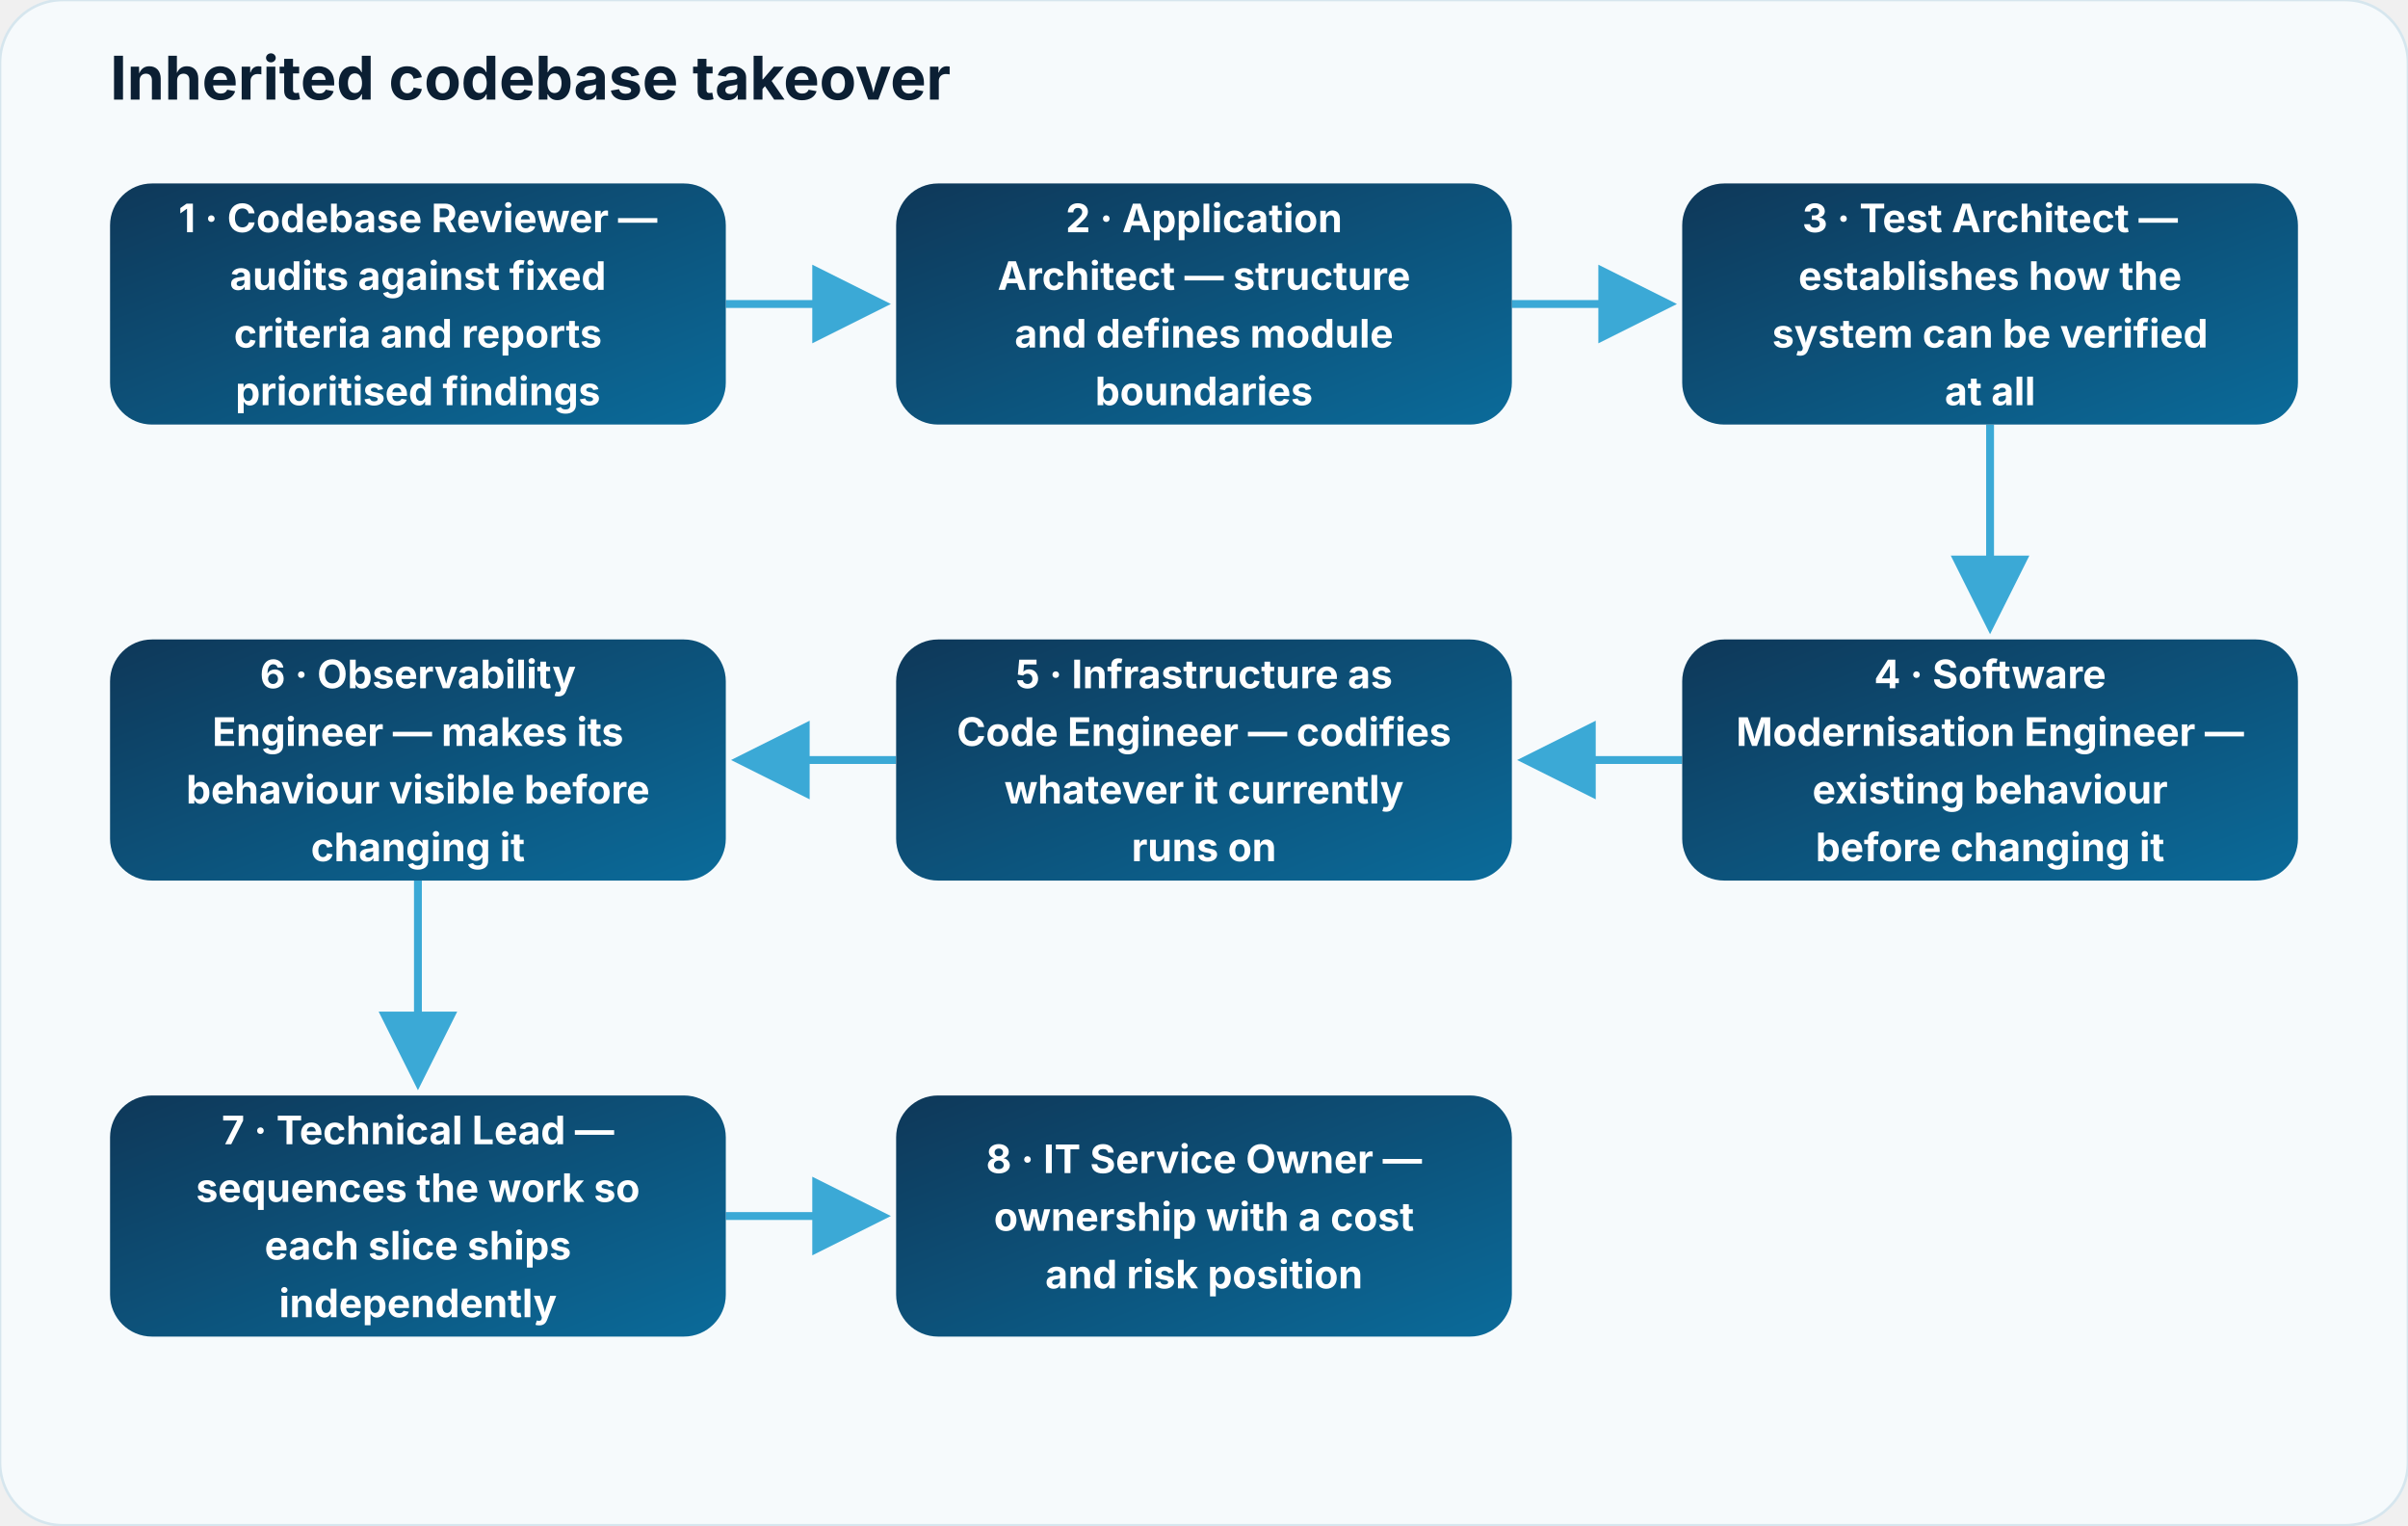
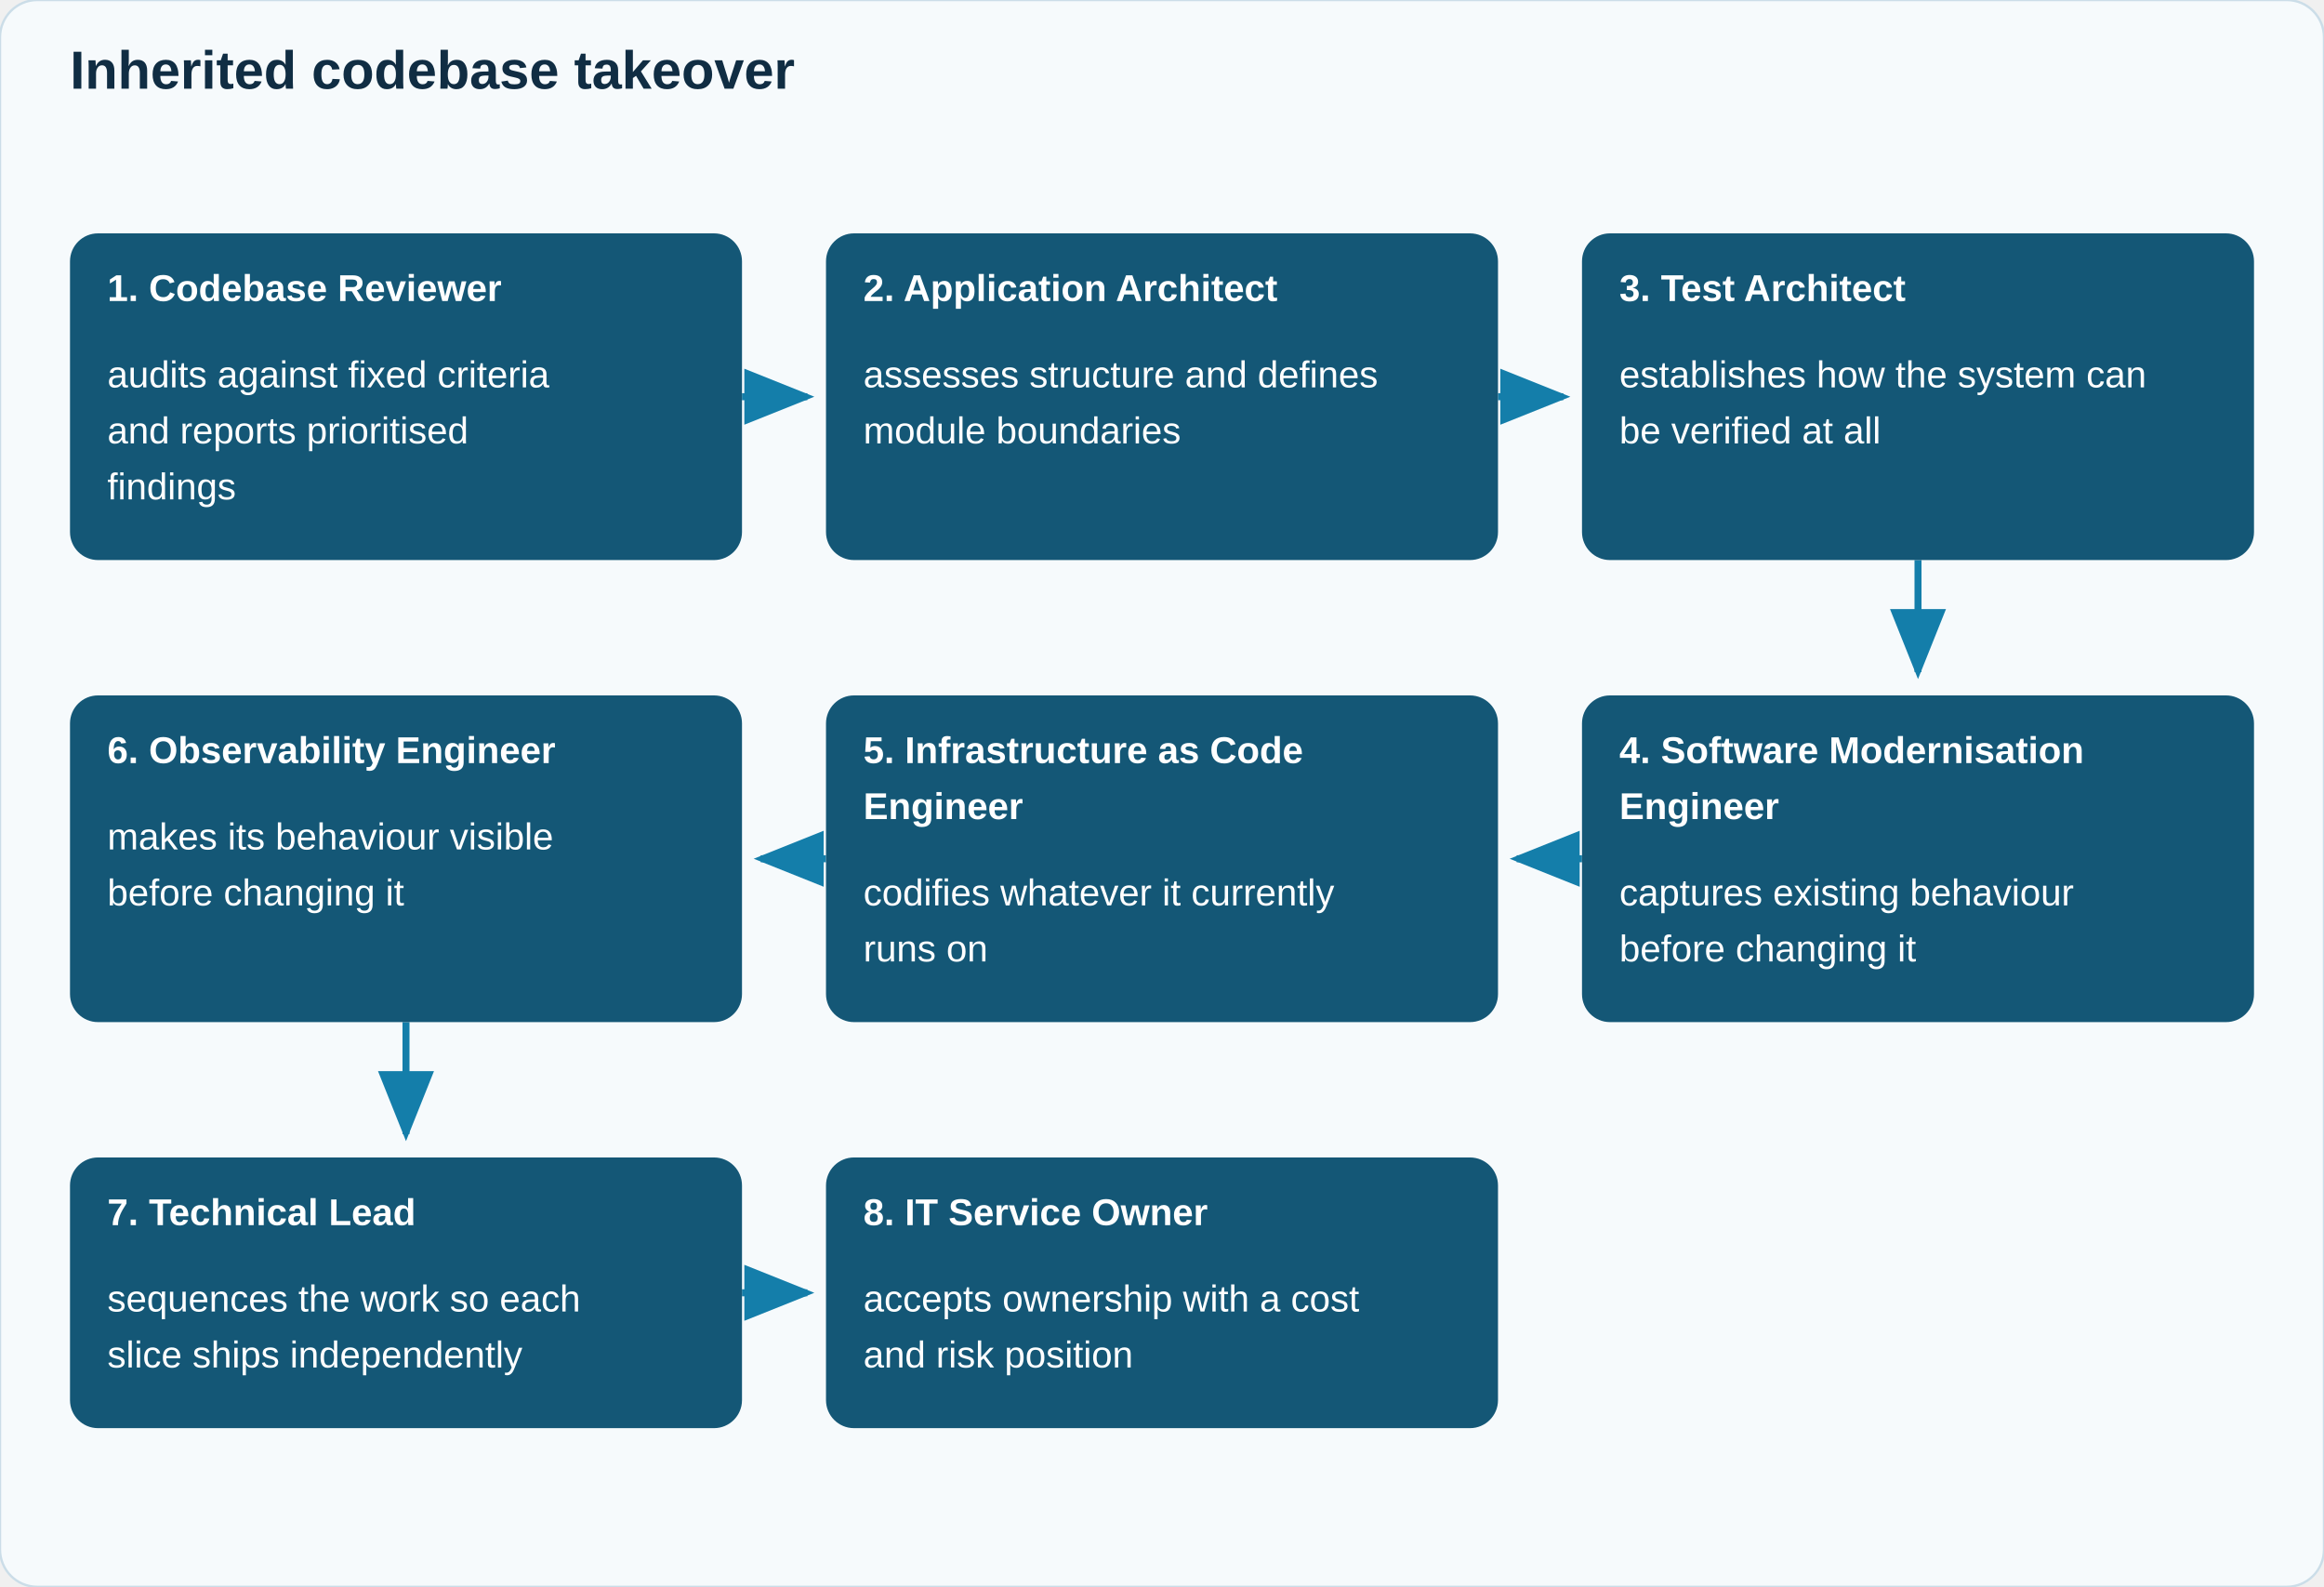
- <svg xmlns="http://www.w3.org/2000/svg" viewBox="0 0 919 582" role="img" aria-labelledby="t d">
+ <svg xmlns="http://www.w3.org/2000/svg" class="ai-inline-diagram-svg" viewBox="0 0 996 680" role="img" aria-labelledby="workflow-codebase-takeover-title workflow-codebase-takeover-description">
  <defs>
-     <linearGradient id="g" x1="0" y1="0" x2="1" y2="1">
-       <stop offset="0" stop-color="#0e3859" />
-       <stop offset="1" stop-color="#0b6b9a" />
-     </linearGradient>
-     <marker id="a" markerWidth="10" markerHeight="10" refX="8" refY="5" orient="auto">
-       <path d="M0,0 L10,5 L0,10 z" fill="#3ba9d6" />
+     <marker id="workflow-codebase-takeover-arrow" markerWidth="10" markerHeight="8" refX="9" refY="4" orient="auto">
+       <path d="M0,0 L10,4 L0,8 z" fill="#147eaa" />
    </marker>
  </defs>
-   <rect width="100%" height="100%" rx="24" fill="#f6fafc" stroke="#d6e6ee" />
-   <text x="42" y="38" font-family="Inter,Arial,sans-serif" font-size="23" font-weight="700" fill="#0b1f33">Inherited codebase takeover</text>
-   <path d="M 277 116.0 L 334 116.0" fill="none" stroke="#3ba9d6" stroke-width="3" marker-end="url(#a)" />
-   <path d="M 577 116.0 L 634 116.0" fill="none" stroke="#3ba9d6" stroke-width="3" marker-end="url(#a)" />
-   <path d="M 759.5 162 L 759.5 192 L 759.5 192 L 759.5 236" fill="none" stroke="#3ba9d6" stroke-width="3" marker-end="url(#a)" />
-   <path d="M 642 290.0 L 585 290.0" fill="none" stroke="#3ba9d6" stroke-width="3" marker-end="url(#a)" />
-   <path d="M 342 290.0 L 285 290.0" fill="none" stroke="#3ba9d6" stroke-width="3" marker-end="url(#a)" />
-   <path d="M 159.5 336 L 159.5 366 L 159.5 366 L 159.5 410" fill="none" stroke="#3ba9d6" stroke-width="3" marker-end="url(#a)" />
-   <path d="M 277 464.0 L 334 464.0" fill="none" stroke="#3ba9d6" stroke-width="3" marker-end="url(#a)" />
-   <rect x="42" y="70" width="235" height="92" rx="16" fill="url(#g)" />
-   <text x="159.5" y="83.0" text-anchor="middle" dominant-baseline="middle" font-family="Inter,Arial,sans-serif" font-size="15" font-weight="650" fill="#fff">1 · Codebase Reviewer —</text>
-   <text x="159.5" y="105.0" text-anchor="middle" dominant-baseline="middle" font-family="Inter,Arial,sans-serif" font-size="15" font-weight="650" fill="#fff">audits against fixed</text>
-   <text x="159.5" y="127.0" text-anchor="middle" dominant-baseline="middle" font-family="Inter,Arial,sans-serif" font-size="15" font-weight="650" fill="#fff">criteria and reports</text>
-   <text x="159.5" y="149.0" text-anchor="middle" dominant-baseline="middle" font-family="Inter,Arial,sans-serif" font-size="15" font-weight="650" fill="#fff">prioritised findings</text>
-   <rect x="342" y="70" width="235" height="92" rx="16" fill="url(#g)" />
-   <text x="459.5" y="83.0" text-anchor="middle" dominant-baseline="middle" font-family="Inter,Arial,sans-serif" font-size="15" font-weight="650" fill="#fff">2 · Application</text>
-   <text x="459.5" y="105.0" text-anchor="middle" dominant-baseline="middle" font-family="Inter,Arial,sans-serif" font-size="15" font-weight="650" fill="#fff">Architect — structure</text>
-   <text x="459.5" y="127.0" text-anchor="middle" dominant-baseline="middle" font-family="Inter,Arial,sans-serif" font-size="15" font-weight="650" fill="#fff">and defines module</text>
-   <text x="459.5" y="149.0" text-anchor="middle" dominant-baseline="middle" font-family="Inter,Arial,sans-serif" font-size="15" font-weight="650" fill="#fff">boundaries</text>
-   <rect x="642" y="70" width="235" height="92" rx="16" fill="url(#g)" />
-   <text x="759.5" y="83.0" text-anchor="middle" dominant-baseline="middle" font-family="Inter,Arial,sans-serif" font-size="15" font-weight="650" fill="#fff">3 · Test Architect —</text>
-   <text x="759.5" y="105.0" text-anchor="middle" dominant-baseline="middle" font-family="Inter,Arial,sans-serif" font-size="15" font-weight="650" fill="#fff">establishes how the</text>
-   <text x="759.5" y="127.0" text-anchor="middle" dominant-baseline="middle" font-family="Inter,Arial,sans-serif" font-size="15" font-weight="650" fill="#fff">system can be verified</text>
-   <text x="759.5" y="149.0" text-anchor="middle" dominant-baseline="middle" font-family="Inter,Arial,sans-serif" font-size="15" font-weight="650" fill="#fff">at all</text>
-   <rect x="642" y="244" width="235" height="92" rx="16" fill="url(#g)" />
-   <text x="759.5" y="257.0" text-anchor="middle" dominant-baseline="middle" font-family="Inter,Arial,sans-serif" font-size="15" font-weight="650" fill="#fff">4 · Software</text>
-   <text x="759.5" y="279.0" text-anchor="middle" dominant-baseline="middle" font-family="Inter,Arial,sans-serif" font-size="15" font-weight="650" fill="#fff">Modernisation Engineer —</text>
-   <text x="759.5" y="301.0" text-anchor="middle" dominant-baseline="middle" font-family="Inter,Arial,sans-serif" font-size="15" font-weight="650" fill="#fff">existing behaviour</text>
-   <text x="759.5" y="323.0" text-anchor="middle" dominant-baseline="middle" font-family="Inter,Arial,sans-serif" font-size="15" font-weight="650" fill="#fff">before changing it</text>
-   <rect x="342" y="244" width="235" height="92" rx="16" fill="url(#g)" />
-   <text x="459.5" y="257.0" text-anchor="middle" dominant-baseline="middle" font-family="Inter,Arial,sans-serif" font-size="15" font-weight="650" fill="#fff">5 · Infrastructure as</text>
-   <text x="459.5" y="279.0" text-anchor="middle" dominant-baseline="middle" font-family="Inter,Arial,sans-serif" font-size="15" font-weight="650" fill="#fff">Code Engineer — codifies</text>
-   <text x="459.5" y="301.0" text-anchor="middle" dominant-baseline="middle" font-family="Inter,Arial,sans-serif" font-size="15" font-weight="650" fill="#fff">whatever it currently</text>
-   <text x="459.5" y="323.0" text-anchor="middle" dominant-baseline="middle" font-family="Inter,Arial,sans-serif" font-size="15" font-weight="650" fill="#fff">runs on</text>
-   <rect x="42" y="244" width="235" height="92" rx="16" fill="url(#g)" />
-   <text x="159.5" y="257.0" text-anchor="middle" dominant-baseline="middle" font-family="Inter,Arial,sans-serif" font-size="15" font-weight="650" fill="#fff">6 · Observability</text>
-   <text x="159.5" y="279.0" text-anchor="middle" dominant-baseline="middle" font-family="Inter,Arial,sans-serif" font-size="15" font-weight="650" fill="#fff">Engineer — makes its</text>
-   <text x="159.5" y="301.0" text-anchor="middle" dominant-baseline="middle" font-family="Inter,Arial,sans-serif" font-size="15" font-weight="650" fill="#fff">behaviour visible before</text>
-   <text x="159.5" y="323.0" text-anchor="middle" dominant-baseline="middle" font-family="Inter,Arial,sans-serif" font-size="15" font-weight="650" fill="#fff">changing it</text>
-   <rect x="42" y="418" width="235" height="92" rx="16" fill="url(#g)" />
-   <text x="159.5" y="431.0" text-anchor="middle" dominant-baseline="middle" font-family="Inter,Arial,sans-serif" font-size="15" font-weight="650" fill="#fff">7 · Technical Lead —</text>
-   <text x="159.5" y="453.0" text-anchor="middle" dominant-baseline="middle" font-family="Inter,Arial,sans-serif" font-size="15" font-weight="650" fill="#fff">sequences the work so</text>
-   <text x="159.5" y="475.0" text-anchor="middle" dominant-baseline="middle" font-family="Inter,Arial,sans-serif" font-size="15" font-weight="650" fill="#fff">each slice ships</text>
-   <text x="159.5" y="497.0" text-anchor="middle" dominant-baseline="middle" font-family="Inter,Arial,sans-serif" font-size="15" font-weight="650" fill="#fff">independently</text>
-   <rect x="342" y="418" width="235" height="92" rx="16" fill="url(#g)" />
-   <text x="459.5" y="442.0" text-anchor="middle" dominant-baseline="middle" font-family="Inter,Arial,sans-serif" font-size="15" font-weight="650" fill="#fff">8 · IT Service Owner —</text>
-   <text x="459.5" y="464.0" text-anchor="middle" dominant-baseline="middle" font-family="Inter,Arial,sans-serif" font-size="15" font-weight="650" fill="#fff">ownership with a cost</text>
-   <text x="459.5" y="486.0" text-anchor="middle" dominant-baseline="middle" font-family="Inter,Arial,sans-serif" font-size="15" font-weight="650" fill="#fff">and risk position</text>
+   <rect width="100%" height="100%" rx="16" fill="#f6fafc" stroke="#cbdde8" />
+   <text x="30" y="38" font-family="Arial,Helvetica,sans-serif" font-size="23" fill="#102d43" font-weight="700" text-anchor="start">Inherited codebase takeover</text>
+   <path d="M318,170 L346,170" fill="none" stroke="#147eaa" stroke-width="3" marker-end="url(#workflow-codebase-takeover-arrow)" />
+   <path d="M642,170 L670,170" fill="none" stroke="#147eaa" stroke-width="3" marker-end="url(#workflow-codebase-takeover-arrow)" />
+   <path d="M822,240 L822,288" fill="none" stroke="#147eaa" stroke-width="3" marker-end="url(#workflow-codebase-takeover-arrow)" />
+   <path d="M678,368 L650,368" fill="none" stroke="#147eaa" stroke-width="3" marker-end="url(#workflow-codebase-takeover-arrow)" />
+   <path d="M354,368 L326,368" fill="none" stroke="#147eaa" stroke-width="3" marker-end="url(#workflow-codebase-takeover-arrow)" />
+   <path d="M174,438 L174,486" fill="none" stroke="#147eaa" stroke-width="3" marker-end="url(#workflow-codebase-takeover-arrow)" />
+   <path d="M318,554 L346,554" fill="none" stroke="#147eaa" stroke-width="3" marker-end="url(#workflow-codebase-takeover-arrow)" />
+   <g data-step="1">
+     <rect x="30" y="100" width="288" height="140" rx="12" fill="#145776" />
+     <text x="46" y="129" font-family="Arial,Helvetica,sans-serif" font-size="16" fill="#ffffff" font-weight="700" text-anchor="start">1. Codebase Reviewer</text>
+     <text x="46" y="166" font-family="Arial,Helvetica,sans-serif" font-size="16" fill="#ffffff" font-weight="400" text-anchor="start">audits against fixed criteria</text>
+     <text x="46" y="190" font-family="Arial,Helvetica,sans-serif" font-size="16" fill="#ffffff" font-weight="400" text-anchor="start">and reports prioritised</text>
+     <text x="46" y="214" font-family="Arial,Helvetica,sans-serif" font-size="16" fill="#ffffff" font-weight="400" text-anchor="start">findings</text>
+   </g>
+   <g data-step="2">
+     <rect x="354" y="100" width="288" height="140" rx="12" fill="#145776" />
+     <text x="370" y="129" font-family="Arial,Helvetica,sans-serif" font-size="16" fill="#ffffff" font-weight="700" text-anchor="start">2. Application Architect</text>
+     <text x="370" y="166" font-family="Arial,Helvetica,sans-serif" font-size="16" fill="#ffffff" font-weight="400" text-anchor="start">assesses structure and defines</text>
+     <text x="370" y="190" font-family="Arial,Helvetica,sans-serif" font-size="16" fill="#ffffff" font-weight="400" text-anchor="start">module boundaries</text>
+   </g>
+   <g data-step="3">
+     <rect x="678" y="100" width="288" height="140" rx="12" fill="#145776" />
+     <text x="694" y="129" font-family="Arial,Helvetica,sans-serif" font-size="16" fill="#ffffff" font-weight="700" text-anchor="start">3. Test Architect</text>
+     <text x="694" y="166" font-family="Arial,Helvetica,sans-serif" font-size="16" fill="#ffffff" font-weight="400" text-anchor="start">establishes how the system can</text>
+     <text x="694" y="190" font-family="Arial,Helvetica,sans-serif" font-size="16" fill="#ffffff" font-weight="400" text-anchor="start">be verified at all</text>
+   </g>
+   <g data-step="4">
+     <rect x="678" y="298" width="288" height="140" rx="12" fill="#145776" />
+     <text x="694" y="327" font-family="Arial,Helvetica,sans-serif" font-size="16" fill="#ffffff" font-weight="700" text-anchor="start">4. Software Modernisation</text>
+     <text x="694" y="351" font-family="Arial,Helvetica,sans-serif" font-size="16" fill="#ffffff" font-weight="700" text-anchor="start">Engineer</text>
+     <text x="694" y="388" font-family="Arial,Helvetica,sans-serif" font-size="16" fill="#ffffff" font-weight="400" text-anchor="start">captures existing behaviour</text>
+     <text x="694" y="412" font-family="Arial,Helvetica,sans-serif" font-size="16" fill="#ffffff" font-weight="400" text-anchor="start">before changing it</text>
+   </g>
+   <g data-step="5">
+     <rect x="354" y="298" width="288" height="140" rx="12" fill="#145776" />
+     <text x="370" y="327" font-family="Arial,Helvetica,sans-serif" font-size="16" fill="#ffffff" font-weight="700" text-anchor="start">5. Infrastructure as Code</text>
+     <text x="370" y="351" font-family="Arial,Helvetica,sans-serif" font-size="16" fill="#ffffff" font-weight="700" text-anchor="start">Engineer</text>
+     <text x="370" y="388" font-family="Arial,Helvetica,sans-serif" font-size="16" fill="#ffffff" font-weight="400" text-anchor="start">codifies whatever it currently</text>
+     <text x="370" y="412" font-family="Arial,Helvetica,sans-serif" font-size="16" fill="#ffffff" font-weight="400" text-anchor="start">runs on</text>
+   </g>
+   <g data-step="6">
+     <rect x="30" y="298" width="288" height="140" rx="12" fill="#145776" />
+     <text x="46" y="327" font-family="Arial,Helvetica,sans-serif" font-size="16" fill="#ffffff" font-weight="700" text-anchor="start">6. Observability Engineer</text>
+     <text x="46" y="364" font-family="Arial,Helvetica,sans-serif" font-size="16" fill="#ffffff" font-weight="400" text-anchor="start">makes its behaviour visible</text>
+     <text x="46" y="388" font-family="Arial,Helvetica,sans-serif" font-size="16" fill="#ffffff" font-weight="400" text-anchor="start">before changing it</text>
+   </g>
+   <g data-step="7">
+     <rect x="30" y="496" width="288" height="116" rx="12" fill="#145776" />
+     <text x="46" y="525" font-family="Arial,Helvetica,sans-serif" font-size="16" fill="#ffffff" font-weight="700" text-anchor="start">7. Technical Lead</text>
+     <text x="46" y="562" font-family="Arial,Helvetica,sans-serif" font-size="16" fill="#ffffff" font-weight="400" text-anchor="start">sequences the work so each</text>
+     <text x="46" y="586" font-family="Arial,Helvetica,sans-serif" font-size="16" fill="#ffffff" font-weight="400" text-anchor="start">slice ships independently</text>
+   </g>
+   <g data-step="8">
+     <rect x="354" y="496" width="288" height="116" rx="12" fill="#145776" />
+     <text x="370" y="525" font-family="Arial,Helvetica,sans-serif" font-size="16" fill="#ffffff" font-weight="700" text-anchor="start">8. IT Service Owner</text>
+     <text x="370" y="562" font-family="Arial,Helvetica,sans-serif" font-size="16" fill="#ffffff" font-weight="400" text-anchor="start">accepts ownership with a cost</text>
+     <text x="370" y="586" font-family="Arial,Helvetica,sans-serif" font-size="16" fill="#ffffff" font-weight="400" text-anchor="start">and risk position</text>
+   </g>
</svg>
